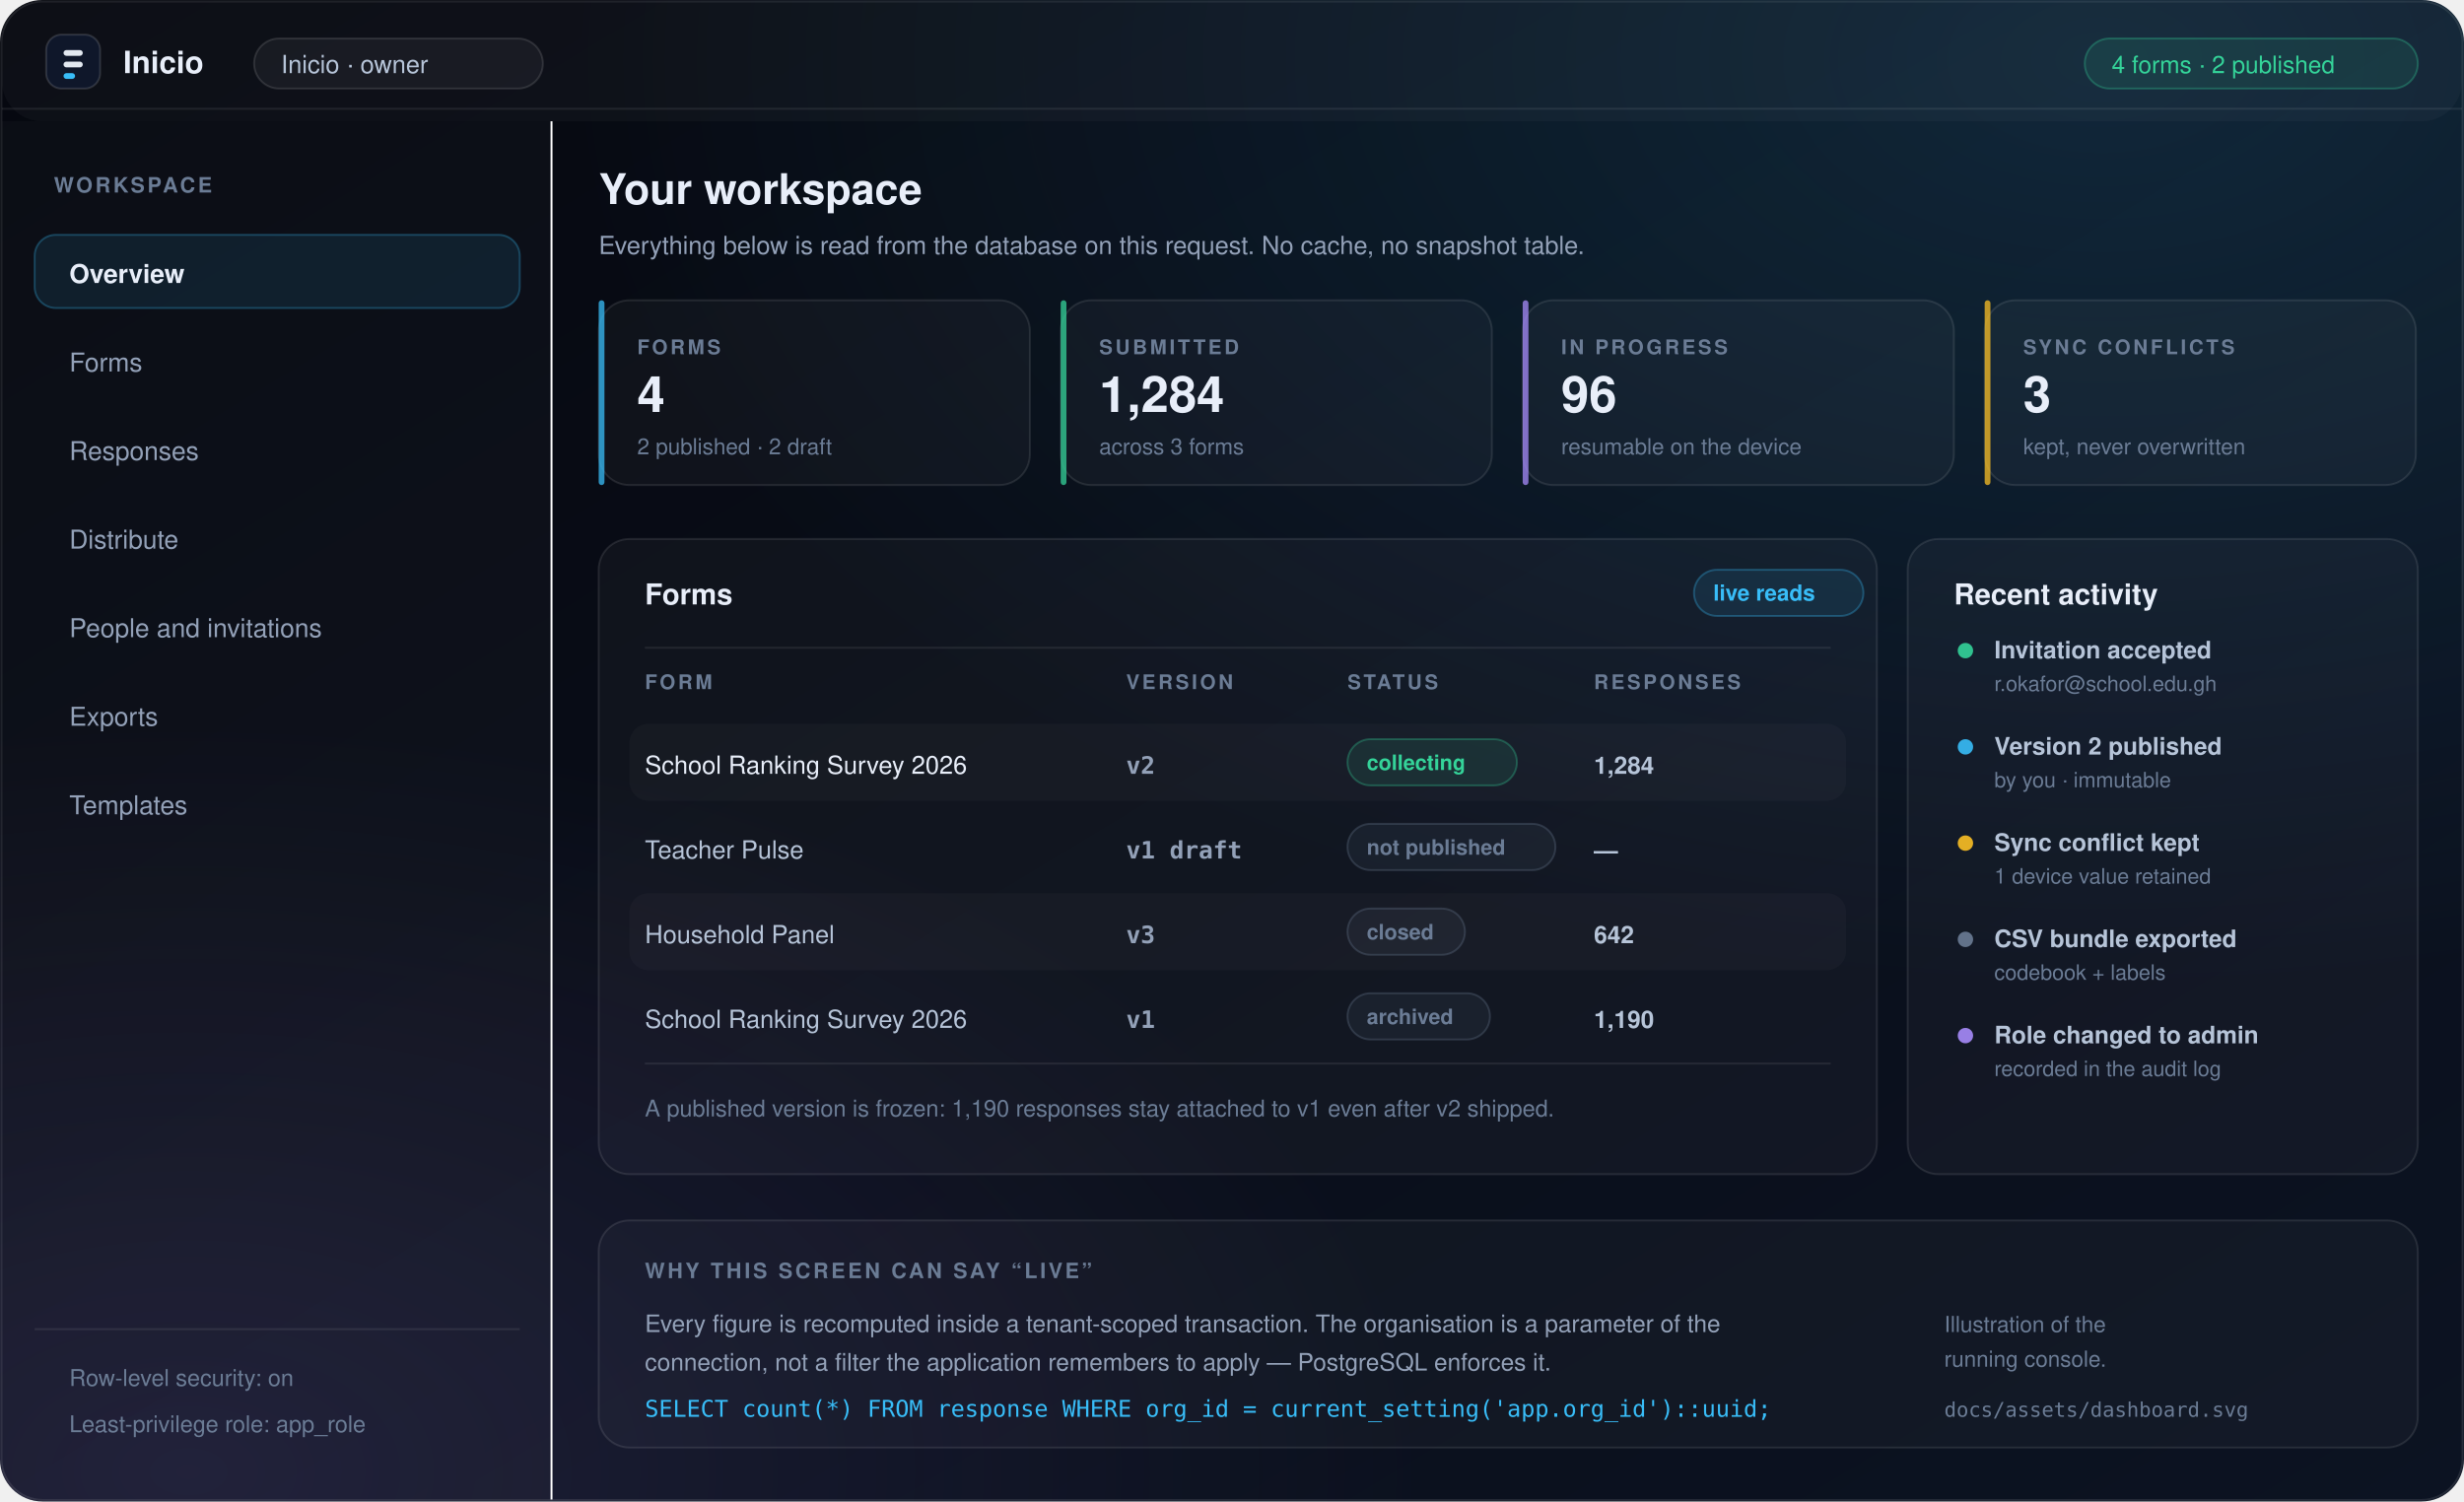
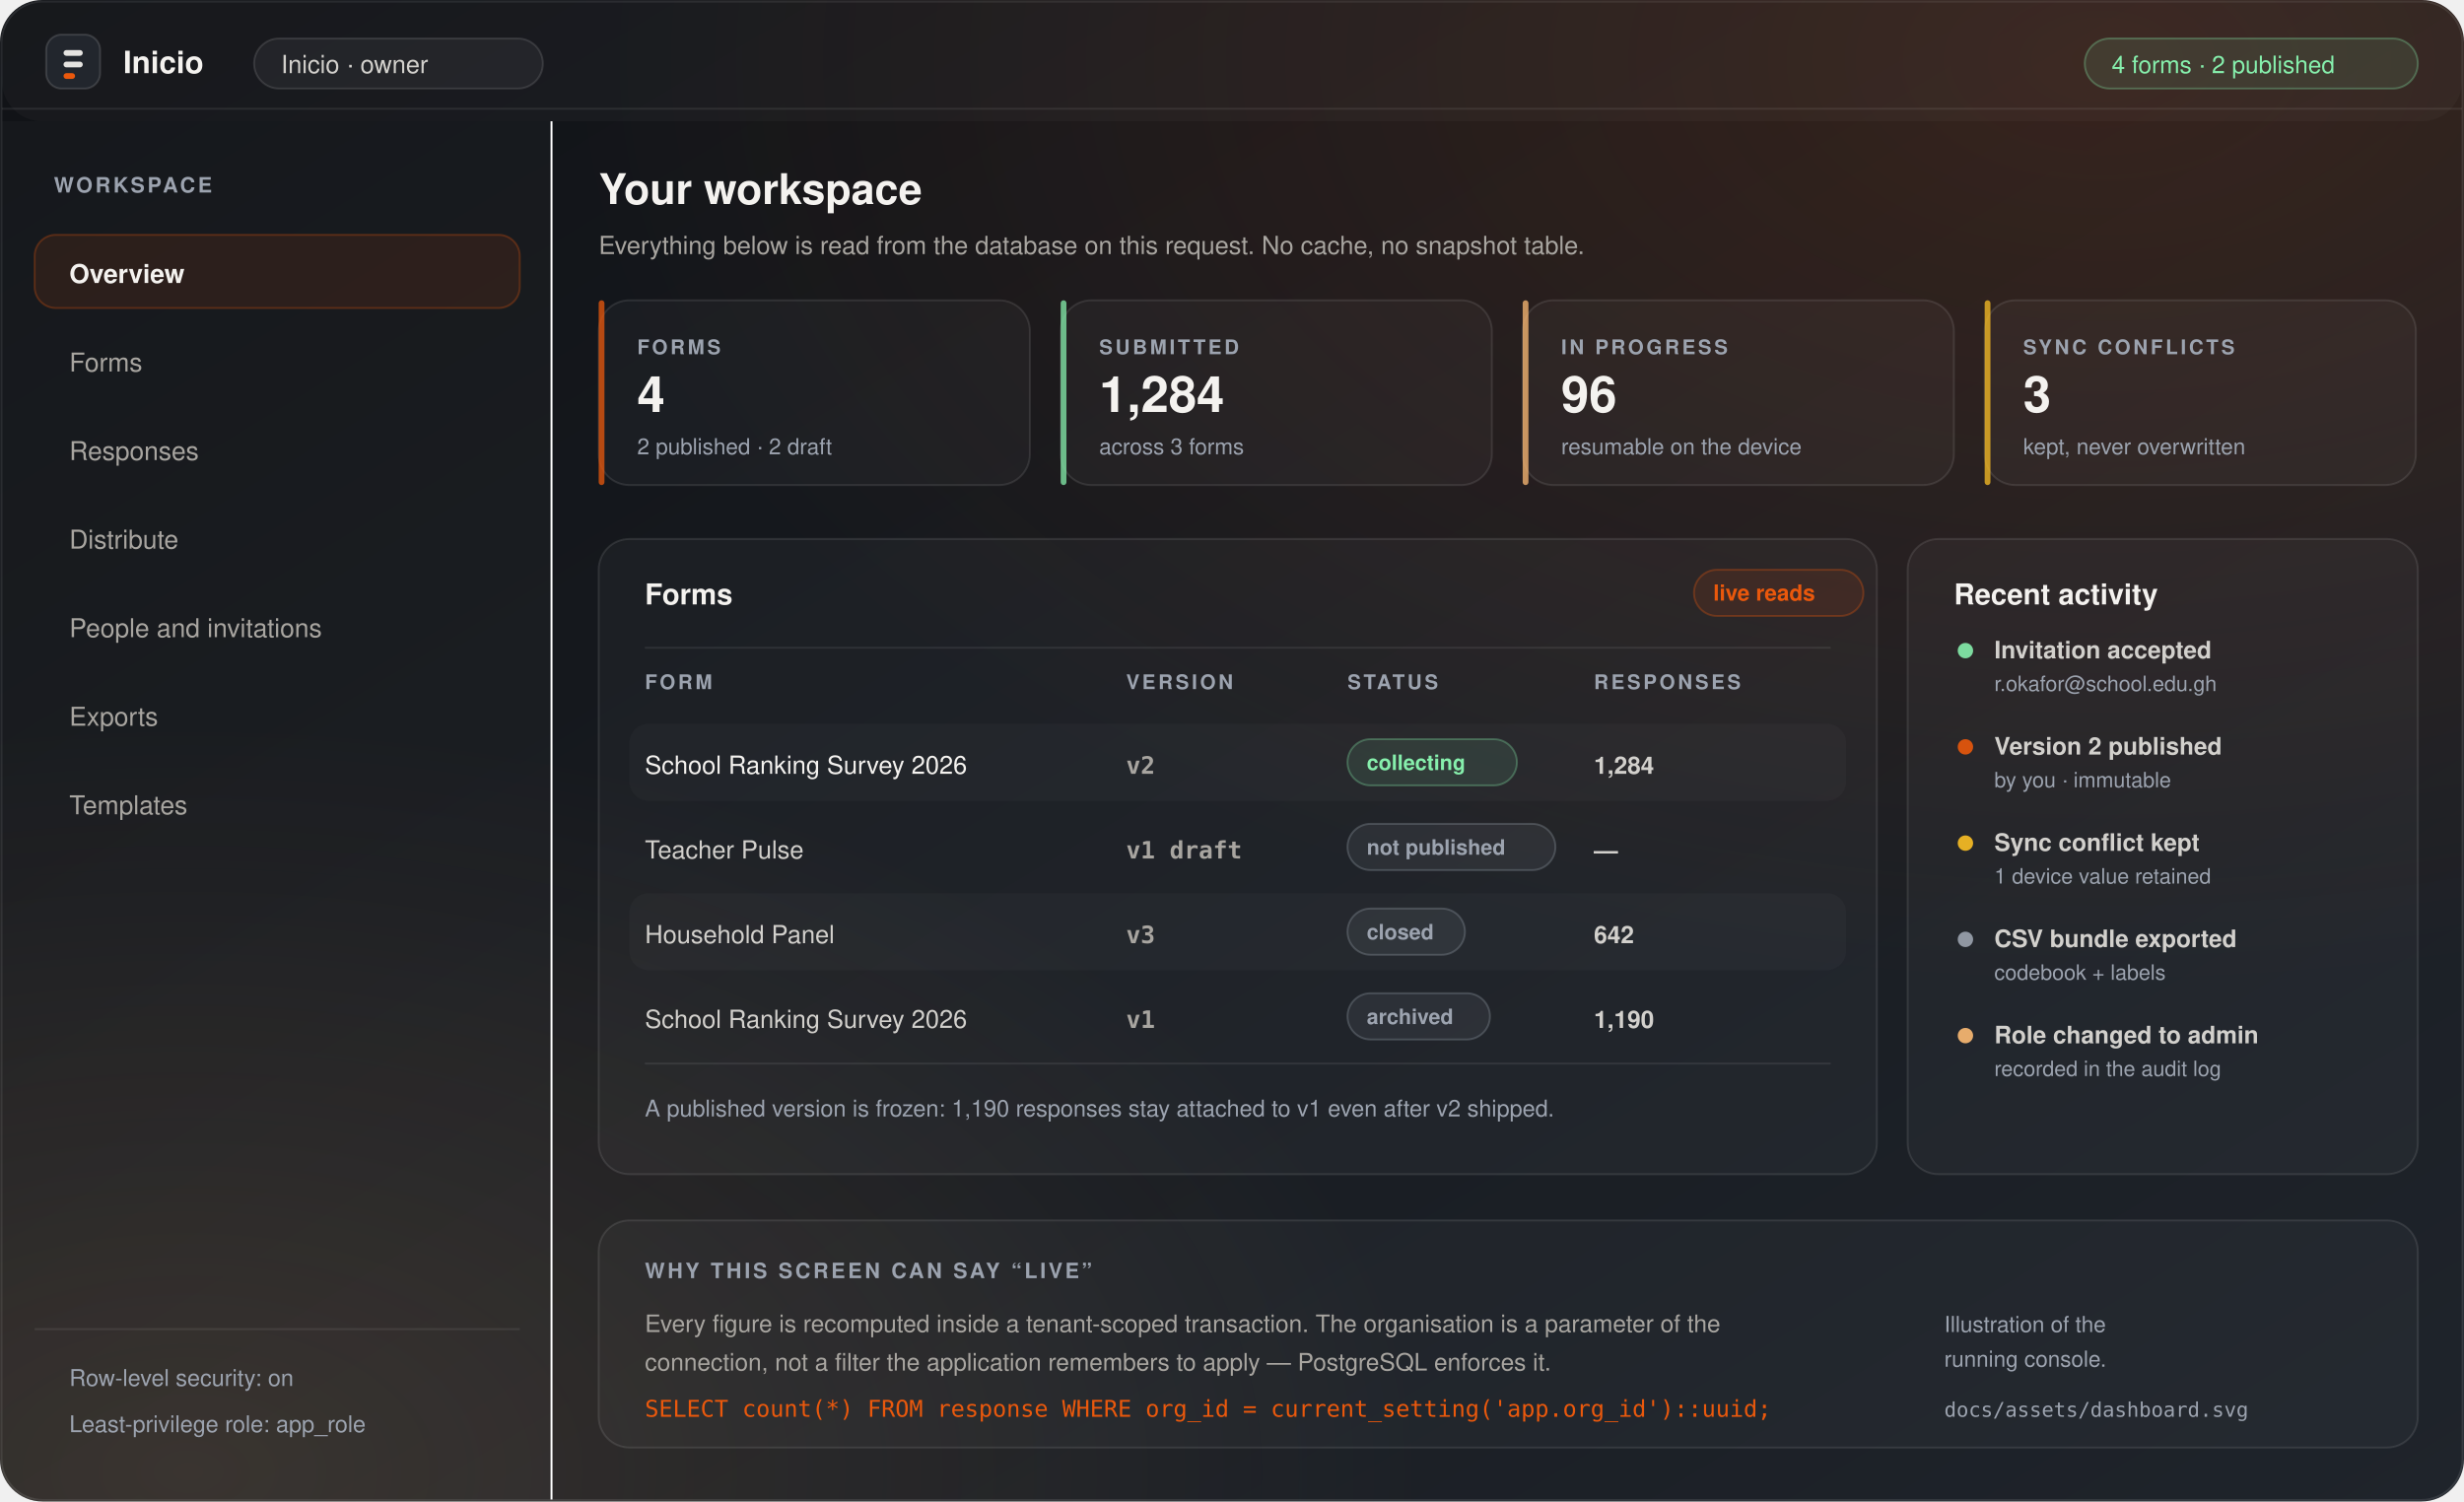
<svg xmlns="http://www.w3.org/2000/svg" viewBox="0 0 1280 780" width="1280" height="780" role="img" aria-label="The Inicio console overview: a forms table with live response counts, sync-conflict totals and recent activity">
  <defs>
    <linearGradient id="bg" x1="0" y1="0" x2="1" y2="1">
-       <stop offset="0" stop-color="#06080f" />
-       <stop offset="1" stop-color="#0c1322" />
+       <stop offset="0" stop-color="#101216" />
+       <stop offset="1" stop-color="#1f242b" />
    </linearGradient>
    <radialGradient id="glow" cx="0.85" cy="0.04" r="0.62">
-       <stop offset="0" stop-color="#38bdf8" stop-opacity="0.15" />
-       <stop offset="1" stop-color="#38bdf8" stop-opacity="0" />
+       <stop offset="0" stop-color="#ea580c" stop-opacity="0.15" />
+       <stop offset="1" stop-color="#ea580c" stop-opacity="0" />
    </radialGradient>
    <radialGradient id="glow2" cx="0.08" cy="0.98" r="0.5">
-       <stop offset="0" stop-color="#a78bfa" stop-opacity="0.13" />
-       <stop offset="1" stop-color="#a78bfa" stop-opacity="0" />
+       <stop offset="0" stop-color="#fdba74" stop-opacity="0.13" />
+       <stop offset="1" stop-color="#fdba74" stop-opacity="0" />
    </radialGradient>
  </defs>
  <rect width="1280" height="780" rx="22" fill="url(#bg)" />
  <rect width="1280" height="780" rx="22" fill="url(#glow)" />
  <rect width="1280" height="780" rx="22" fill="url(#glow2)" />
  <rect x="0.75" y="0.75" width="1278.5" height="778.5" rx="21.5" fill="none" stroke="#ffffff" stroke-opacity="0.10" />
  <g font-family="ui-sans-serif, -apple-system, 'Segoe UI', Helvetica, Arial, sans-serif">
    <rect x="1" y="1" width="1278" height="62" rx="21" fill="#ffffff" fill-opacity="0.03" />
    <rect x="1" y="56" width="1278" height="1" fill="#ffffff" fill-opacity="0.08" />
-     <rect x="24" y="18" width="28" height="28" rx="8" fill="#0f172a" stroke="#ffffff" stroke-opacity="0.14" />
-     <rect x="33" y="26" width="10" height="3" rx="1.5" fill="#e2e8f0" />
-     <rect x="33" y="32" width="10" height="3" rx="1.5" fill="#e2e8f0" />
-     <rect x="33" y="38" width="6" height="3" rx="1.5" fill="#38bdf8" />
-     <text x="64" y="38" font-size="16" font-weight="700" fill="#e8eef9">Inicio</text>
+     <rect x="24" y="18" width="28" height="28" rx="8" fill="#22262d" stroke="#ffffff" stroke-opacity="0.14" />
+     <rect x="33" y="26" width="10" height="3" rx="1.5" fill="#e5e3e0" />
+     <rect x="33" y="32" width="10" height="3" rx="1.5" fill="#e5e3e0" />
+     <rect x="33" y="38" width="6" height="3" rx="1.5" fill="#ea580c" />
+     <text x="64" y="38" font-size="16" font-weight="700" fill="#f4f2ef">Inicio</text>
    <rect x="132" y="20" width="150" height="26" rx="13" fill="#ffffff" fill-opacity="0.05" stroke="#ffffff" stroke-opacity="0.12" />
-     <text x="146" y="38" font-size="13" fill="#b6c4d8">Inicio · owner</text>
-     <rect x="1083" y="20" width="173" height="26" rx="13" fill="#34d399" fill-opacity="0.10" stroke="#34d399" stroke-opacity="0.30" />
-     <text x="1097" y="38" font-size="12.5" fill="#34d399">4 forms · 2 published</text>
+     <text x="146" y="38" font-size="13" fill="#d2d0cc">Inicio · owner</text>
+     <rect x="1083" y="20" width="173" height="26" rx="13" fill="#86efac" fill-opacity="0.10" stroke="#86efac" stroke-opacity="0.30" />
+     <text x="1097" y="38" font-size="12.5" fill="#86efac">4 forms · 2 published</text>
    <rect x="1" y="63" width="286" height="716" fill="#ffffff" fill-opacity="0.02" />
    <rect x="286" y="63" width="1" height="716" fill="#ffffff" stroke-opacity="0.08" />
-     <text x="28" y="100" font-size="11" font-weight="700" letter-spacing="1.4" fill="#6b7c95">WORKSPACE</text>
-     <rect x="18" y="122" width="252" height="38" rx="11" fill="#38bdf8" fill-opacity="0.10" stroke="#38bdf8" stroke-opacity="0.28" />
-     <text x="36" y="147" font-size="13.5" font-weight="600" fill="#e8eef9">Overview</text>
-     <text x="36" y="193" font-size="13.5" fill="#93a1b8">Forms</text>
-     <text x="36" y="239" font-size="13.5" fill="#93a1b8">Responses</text>
-     <text x="36" y="285" font-size="13.5" fill="#93a1b8">Distribute</text>
-     <text x="36" y="331" font-size="13.5" fill="#93a1b8">People and invitations</text>
-     <text x="36" y="377" font-size="13.5" fill="#93a1b8">Exports</text>
-     <text x="36" y="423" font-size="13.5" fill="#93a1b8">Templates</text>
+     <text x="28" y="100" font-size="11" font-weight="700" letter-spacing="1.4" fill="#9ca3af">WORKSPACE</text>
+     <rect x="18" y="122" width="252" height="38" rx="11" fill="#ea580c" fill-opacity="0.10" stroke="#ea580c" stroke-opacity="0.28" />
+     <text x="36" y="147" font-size="13.5" font-weight="600" fill="#f4f2ef">Overview</text>
+     <text x="36" y="193" font-size="13.5" fill="#a8a5a0">Forms</text>
+     <text x="36" y="239" font-size="13.5" fill="#a8a5a0">Responses</text>
+     <text x="36" y="285" font-size="13.5" fill="#a8a5a0">Distribute</text>
+     <text x="36" y="331" font-size="13.5" fill="#a8a5a0">People and invitations</text>
+     <text x="36" y="377" font-size="13.5" fill="#a8a5a0">Exports</text>
+     <text x="36" y="423" font-size="13.5" fill="#a8a5a0">Templates</text>
    <rect x="18" y="690" width="252" height="1" fill="#ffffff" fill-opacity="0.08" />
-     <text x="36" y="720" font-size="12" fill="#6b7c95">Row-level security: on</text>
-     <text x="36" y="744" font-size="12" fill="#6b7c95">Least-privilege role: app_role</text>
-     <text x="311" y="106" font-size="22" font-weight="700" fill="#e8eef9">Your workspace</text>
-     <text x="311" y="132" font-size="13" font-weight="400" fill="#93a1b8">Everything below is read from the database on this request. No cache, no snapshot table.</text>
+     <text x="36" y="720" font-size="12" fill="#9ca3af">Row-level security: on</text>
+     <text x="36" y="744" font-size="12" fill="#9ca3af">Least-privilege role: app_role</text>
+     <text x="311" y="106" font-size="22" font-weight="700" fill="#f4f2ef">Your workspace</text>
+     <text x="311" y="132" font-size="13" font-weight="400" fill="#a8a5a0">Everything below is read from the database on this request. No cache, no snapshot table.</text>
    <rect x="311" y="156" width="224" height="96" rx="16" fill="#ffffff" fill-opacity="0.035" stroke="#ffffff" stroke-opacity="0.1" />
-     <rect x="311" y="156" width="3" height="96" rx="1.5" fill="#38bdf8" fill-opacity="0.75" />
-     <text x="331" y="184" font-size="10.5" font-weight="700" letter-spacing="1.4" fill="#6b7c95">FORMS</text>
-     <text x="331" y="214" font-size="26" font-weight="700" fill="#e8eef9">4</text>
-     <text x="331" y="236" font-size="11.5" font-weight="400" fill="#6b7c95">2 published · 2 draft</text>
+     <rect x="311" y="156" width="3" height="96" rx="1.5" fill="#ea580c" fill-opacity="0.75" />
+     <text x="331" y="184" font-size="10.5" font-weight="700" letter-spacing="1.4" fill="#9ca3af">FORMS</text>
+     <text x="331" y="214" font-size="26" font-weight="700" fill="#f4f2ef">4</text>
+     <text x="331" y="236" font-size="11.5" font-weight="400" fill="#9ca3af">2 published · 2 draft</text>
    <rect x="551" y="156" width="224" height="96" rx="16" fill="#ffffff" fill-opacity="0.035" stroke="#ffffff" stroke-opacity="0.1" />
-     <rect x="551" y="156" width="3" height="96" rx="1.5" fill="#34d399" fill-opacity="0.75" />
-     <text x="571" y="184" font-size="10.5" font-weight="700" letter-spacing="1.4" fill="#6b7c95">SUBMITTED</text>
-     <text x="571" y="214" font-size="26" font-weight="700" fill="#e8eef9">1,284</text>
-     <text x="571" y="236" font-size="11.5" font-weight="400" fill="#6b7c95">across 3 forms</text>
+     <rect x="551" y="156" width="3" height="96" rx="1.5" fill="#86efac" fill-opacity="0.75" />
+     <text x="571" y="184" font-size="10.5" font-weight="700" letter-spacing="1.4" fill="#9ca3af">SUBMITTED</text>
+     <text x="571" y="214" font-size="26" font-weight="700" fill="#f4f2ef">1,284</text>
+     <text x="571" y="236" font-size="11.5" font-weight="400" fill="#9ca3af">across 3 forms</text>
    <rect x="791" y="156" width="224" height="96" rx="16" fill="#ffffff" fill-opacity="0.035" stroke="#ffffff" stroke-opacity="0.1" />
-     <rect x="791" y="156" width="3" height="96" rx="1.5" fill="#a78bfa" fill-opacity="0.75" />
-     <text x="811" y="184" font-size="10.5" font-weight="700" letter-spacing="1.4" fill="#6b7c95">IN PROGRESS</text>
-     <text x="811" y="214" font-size="26" font-weight="700" fill="#e8eef9">96</text>
-     <text x="811" y="236" font-size="11.5" font-weight="400" fill="#6b7c95">resumable on the device</text>
+     <rect x="791" y="156" width="3" height="96" rx="1.5" fill="#fdba74" fill-opacity="0.75" />
+     <text x="811" y="184" font-size="10.5" font-weight="700" letter-spacing="1.4" fill="#9ca3af">IN PROGRESS</text>
+     <text x="811" y="214" font-size="26" font-weight="700" fill="#f4f2ef">96</text>
+     <text x="811" y="236" font-size="11.5" font-weight="400" fill="#9ca3af">resumable on the device</text>
    <rect x="1031" y="156" width="224" height="96" rx="16" fill="#ffffff" fill-opacity="0.035" stroke="#ffffff" stroke-opacity="0.1" />
    <rect x="1031" y="156" width="3" height="96" rx="1.5" fill="#fbbf24" fill-opacity="0.75" />
-     <text x="1051" y="184" font-size="10.5" font-weight="700" letter-spacing="1.4" fill="#6b7c95">SYNC CONFLICTS</text>
-     <text x="1051" y="214" font-size="26" font-weight="700" fill="#e8eef9">3</text>
-     <text x="1051" y="236" font-size="11.5" font-weight="400" fill="#6b7c95">kept, never overwritten</text>
+     <text x="1051" y="184" font-size="10.5" font-weight="700" letter-spacing="1.4" fill="#9ca3af">SYNC CONFLICTS</text>
+     <text x="1051" y="214" font-size="26" font-weight="700" fill="#f4f2ef">3</text>
+     <text x="1051" y="236" font-size="11.5" font-weight="400" fill="#9ca3af">kept, never overwritten</text>
    <rect x="311" y="280" width="664" height="330" rx="16" fill="#ffffff" fill-opacity="0.035" stroke="#ffffff" stroke-opacity="0.1" />
-     <text x="335" y="314" font-size="15" font-weight="700" fill="#e8eef9">Forms</text>
-     <rect x="880" y="296" width="88" height="24" rx="12" fill="#38bdf8" fill-opacity="0.10" stroke="#38bdf8" stroke-opacity="0.30" />
-     <text x="890" y="312" font-size="11.5" font-weight="600" fill="#38bdf8">live reads</text>
+     <text x="335" y="314" font-size="15" font-weight="700" fill="#f4f2ef">Forms</text>
+     <rect x="880" y="296" width="88" height="24" rx="12" fill="#ea580c" fill-opacity="0.10" stroke="#ea580c" stroke-opacity="0.30" />
+     <text x="890" y="312" font-size="11.5" font-weight="600" fill="#ea580c">live reads</text>
    <rect x="335" y="336" width="616" height="1" fill="#ffffff" fill-opacity="0.08" />
-     <text x="335" y="358" font-size="10.5" font-weight="700" letter-spacing="1.4" fill="#6b7c95">FORM</text>
-     <text x="585" y="358" font-size="10.5" font-weight="700" letter-spacing="1.4" fill="#6b7c95">VERSION</text>
-     <text x="700" y="358" font-size="10.5" font-weight="700" letter-spacing="1.4" fill="#6b7c95">STATUS</text>
-     <text x="828" y="358" font-size="10.5" font-weight="700" letter-spacing="1.4" fill="#6b7c95">RESPONSES</text>
+     <text x="335" y="358" font-size="10.5" font-weight="700" letter-spacing="1.4" fill="#9ca3af">FORM</text>
+     <text x="585" y="358" font-size="10.5" font-weight="700" letter-spacing="1.4" fill="#9ca3af">VERSION</text>
+     <text x="700" y="358" font-size="10.5" font-weight="700" letter-spacing="1.4" fill="#9ca3af">STATUS</text>
+     <text x="828" y="358" font-size="10.5" font-weight="700" letter-spacing="1.4" fill="#9ca3af">RESPONSES</text>
    <rect x="327" y="376" width="632" height="40" rx="10" fill="#ffffff" fill-opacity="0.025" />
-     <text x="335" y="402" font-size="13" font-weight="400" fill="#e8eef9">School Ranking Survey 2026</text>
-     <text x="585" y="402" font-size="12.5" font-weight="600" fill="#93a1b8" font-family="ui-monospace, SFMono-Regular, Menlo, Consolas, monospace">v2</text>
-     <rect x="700" y="384" width="88" height="24" rx="12" fill="#34d399" fill-opacity="0.10" stroke="#34d399" stroke-opacity="0.30" />
-     <text x="710" y="400" font-size="11" font-weight="600" fill="#34d399">collecting</text>
-     <text x="828" y="402" font-size="12.5" font-weight="600" fill="#b6c4d8">1,284</text>
-     <text x="335" y="446" font-size="13" font-weight="400" fill="#b6c4d8">Teacher Pulse</text>
-     <text x="585" y="446" font-size="12.5" font-weight="600" fill="#93a1b8" font-family="ui-monospace, SFMono-Regular, Menlo, Consolas, monospace">v1 draft</text>
-     <rect x="700" y="428" width="108" height="24" rx="12" fill="#6b7c95" fill-opacity="0.10" stroke="#6b7c95" stroke-opacity="0.30" />
-     <text x="710" y="444" font-size="11" font-weight="600" fill="#6b7c95">not published</text>
-     <text x="828" y="446" font-size="12.5" font-weight="600" fill="#b6c4d8">—</text>
+     <text x="335" y="402" font-size="13" font-weight="400" fill="#f4f2ef">School Ranking Survey 2026</text>
+     <text x="585" y="402" font-size="12.5" font-weight="600" fill="#a8a5a0" font-family="ui-monospace, SFMono-Regular, Menlo, Consolas, monospace">v2</text>
+     <rect x="700" y="384" width="88" height="24" rx="12" fill="#86efac" fill-opacity="0.10" stroke="#86efac" stroke-opacity="0.30" />
+     <text x="710" y="400" font-size="11" font-weight="600" fill="#86efac">collecting</text>
+     <text x="828" y="402" font-size="12.5" font-weight="600" fill="#d2d0cc">1,284</text>
+     <text x="335" y="446" font-size="13" font-weight="400" fill="#d2d0cc">Teacher Pulse</text>
+     <text x="585" y="446" font-size="12.5" font-weight="600" fill="#a8a5a0" font-family="ui-monospace, SFMono-Regular, Menlo, Consolas, monospace">v1 draft</text>
+     <rect x="700" y="428" width="108" height="24" rx="12" fill="#9ca3af" fill-opacity="0.10" stroke="#9ca3af" stroke-opacity="0.30" />
+     <text x="710" y="444" font-size="11" font-weight="600" fill="#9ca3af">not published</text>
+     <text x="828" y="446" font-size="12.5" font-weight="600" fill="#d2d0cc">—</text>
    <rect x="327" y="464" width="632" height="40" rx="10" fill="#ffffff" fill-opacity="0.025" />
-     <text x="335" y="490" font-size="13" font-weight="400" fill="#b6c4d8">Household Panel</text>
-     <text x="585" y="490" font-size="12.5" font-weight="600" fill="#93a1b8" font-family="ui-monospace, SFMono-Regular, Menlo, Consolas, monospace">v3</text>
-     <rect x="700" y="472" width="61" height="24" rx="12" fill="#6b7c95" fill-opacity="0.10" stroke="#6b7c95" stroke-opacity="0.30" />
-     <text x="710" y="488" font-size="11" font-weight="600" fill="#6b7c95">closed</text>
-     <text x="828" y="490" font-size="12.5" font-weight="600" fill="#b6c4d8">642</text>
-     <text x="335" y="534" font-size="13" font-weight="400" fill="#b6c4d8">School Ranking Survey 2026</text>
-     <text x="585" y="534" font-size="12.5" font-weight="600" fill="#93a1b8" font-family="ui-monospace, SFMono-Regular, Menlo, Consolas, monospace">v1</text>
-     <rect x="700" y="516" width="74" height="24" rx="12" fill="#6b7c95" fill-opacity="0.10" stroke="#6b7c95" stroke-opacity="0.30" />
-     <text x="710" y="532" font-size="11" font-weight="600" fill="#6b7c95">archived</text>
-     <text x="828" y="534" font-size="12.5" font-weight="600" fill="#b6c4d8">1,190</text>
+     <text x="335" y="490" font-size="13" font-weight="400" fill="#d2d0cc">Household Panel</text>
+     <text x="585" y="490" font-size="12.5" font-weight="600" fill="#a8a5a0" font-family="ui-monospace, SFMono-Regular, Menlo, Consolas, monospace">v3</text>
+     <rect x="700" y="472" width="61" height="24" rx="12" fill="#9ca3af" fill-opacity="0.10" stroke="#9ca3af" stroke-opacity="0.30" />
+     <text x="710" y="488" font-size="11" font-weight="600" fill="#9ca3af">closed</text>
+     <text x="828" y="490" font-size="12.5" font-weight="600" fill="#d2d0cc">642</text>
+     <text x="335" y="534" font-size="13" font-weight="400" fill="#d2d0cc">School Ranking Survey 2026</text>
+     <text x="585" y="534" font-size="12.5" font-weight="600" fill="#a8a5a0" font-family="ui-monospace, SFMono-Regular, Menlo, Consolas, monospace">v1</text>
+     <rect x="700" y="516" width="74" height="24" rx="12" fill="#9ca3af" fill-opacity="0.10" stroke="#9ca3af" stroke-opacity="0.30" />
+     <text x="710" y="532" font-size="11" font-weight="600" fill="#9ca3af">archived</text>
+     <text x="828" y="534" font-size="12.5" font-weight="600" fill="#d2d0cc">1,190</text>
    <rect x="335" y="552" width="616" height="1" fill="#ffffff" fill-opacity="0.08" />
-     <text x="335" y="580" font-size="12" font-weight="400" fill="#6b7c95">A published version is frozen: 1,190 responses stay attached to v1 even after v2 shipped.</text>
+     <text x="335" y="580" font-size="12" font-weight="400" fill="#9ca3af">A published version is frozen: 1,190 responses stay attached to v1 even after v2 shipped.</text>
    <rect x="991" y="280" width="265" height="330" rx="16" fill="#ffffff" fill-opacity="0.035" stroke="#ffffff" stroke-opacity="0.1" />
-     <text x="1015" y="314" font-size="15" font-weight="700" fill="#e8eef9">Recent activity</text>
-     <circle cx="1021" cy="338" r="4" fill="#34d399" fill-opacity="0.9" />
-     <text x="1036" y="342" font-size="12.5" font-weight="600" fill="#b6c4d8">Invitation accepted</text>
-     <text x="1036" y="359" font-size="11" font-weight="400" fill="#6b7c95">r.okafor@school.edu.gh</text>
-     <circle cx="1021" cy="388" r="4" fill="#38bdf8" fill-opacity="0.9" />
-     <text x="1036" y="392" font-size="12.5" font-weight="600" fill="#b6c4d8">Version 2 published</text>
-     <text x="1036" y="409" font-size="11" font-weight="400" fill="#6b7c95">by you · immutable</text>
+     <text x="1015" y="314" font-size="15" font-weight="700" fill="#f4f2ef">Recent activity</text>
+     <circle cx="1021" cy="338" r="4" fill="#86efac" fill-opacity="0.9" />
+     <text x="1036" y="342" font-size="12.5" font-weight="600" fill="#d2d0cc">Invitation accepted</text>
+     <text x="1036" y="359" font-size="11" font-weight="400" fill="#9ca3af">r.okafor@school.edu.gh</text>
+     <circle cx="1021" cy="388" r="4" fill="#ea580c" fill-opacity="0.9" />
+     <text x="1036" y="392" font-size="12.5" font-weight="600" fill="#d2d0cc">Version 2 published</text>
+     <text x="1036" y="409" font-size="11" font-weight="400" fill="#9ca3af">by you · immutable</text>
    <circle cx="1021" cy="438" r="4" fill="#fbbf24" fill-opacity="0.9" />
-     <text x="1036" y="442" font-size="12.5" font-weight="600" fill="#b6c4d8">Sync conflict kept</text>
-     <text x="1036" y="459" font-size="11" font-weight="400" fill="#6b7c95">1 device value retained</text>
-     <circle cx="1021" cy="488" r="4" fill="#6b7c95" fill-opacity="0.9" />
-     <text x="1036" y="492" font-size="12.5" font-weight="600" fill="#b6c4d8">CSV bundle exported</text>
-     <text x="1036" y="509" font-size="11" font-weight="400" fill="#6b7c95">codebook + labels</text>
-     <circle cx="1021" cy="538" r="4" fill="#a78bfa" fill-opacity="0.9" />
-     <text x="1036" y="542" font-size="12.5" font-weight="600" fill="#b6c4d8">Role changed to admin</text>
-     <text x="1036" y="559" font-size="11" font-weight="400" fill="#6b7c95">recorded in the audit log</text>
+     <text x="1036" y="442" font-size="12.5" font-weight="600" fill="#d2d0cc">Sync conflict kept</text>
+     <text x="1036" y="459" font-size="11" font-weight="400" fill="#9ca3af">1 device value retained</text>
+     <circle cx="1021" cy="488" r="4" fill="#9ca3af" fill-opacity="0.9" />
+     <text x="1036" y="492" font-size="12.5" font-weight="600" fill="#d2d0cc">CSV bundle exported</text>
+     <text x="1036" y="509" font-size="11" font-weight="400" fill="#9ca3af">codebook + labels</text>
+     <circle cx="1021" cy="538" r="4" fill="#fdba74" fill-opacity="0.9" />
+     <text x="1036" y="542" font-size="12.5" font-weight="600" fill="#d2d0cc">Role changed to admin</text>
+     <text x="1036" y="559" font-size="11" font-weight="400" fill="#9ca3af">recorded in the audit log</text>
    <rect x="311" y="634" width="945" height="118" rx="16" fill="#ffffff" fill-opacity="0.03" stroke="#ffffff" stroke-opacity="0.1" />
-     <text x="335" y="664" font-size="11" font-weight="700" letter-spacing="1.4" fill="#6b7c95">WHY THIS SCREEN CAN SAY “LIVE”</text>
-     <text x="335" y="692" font-size="12.5" font-weight="400" fill="#93a1b8">Every figure is recomputed inside a tenant-scoped transaction. The organisation is a parameter of the</text>
-     <text x="335" y="712" font-size="12.5" font-weight="400" fill="#93a1b8">connection, not a filter the application remembers to apply — PostgreSQL enforces it.</text>
-     <text x="335" y="736" font-size="12" font-weight="500" fill="#38bdf8" font-family="ui-monospace, SFMono-Regular, Menlo, Consolas, monospace">SELECT count(*) FROM response WHERE org_id = current_setting('app.org_id')::uuid;</text>
-     <text x="1010" y="692" font-size="11.5" font-weight="400" fill="#6b7c95">Illustration of the</text>
-     <text x="1010" y="710" font-size="11.5" font-weight="400" fill="#6b7c95">running console.</text>
-     <text x="1010" y="736" font-size="10.5" font-weight="400" fill="#6b7c95" font-family="ui-monospace, SFMono-Regular, Menlo, Consolas, monospace">docs/assets/dashboard.svg</text>
+     <text x="335" y="664" font-size="11" font-weight="700" letter-spacing="1.4" fill="#9ca3af">WHY THIS SCREEN CAN SAY “LIVE”</text>
+     <text x="335" y="692" font-size="12.5" font-weight="400" fill="#a8a5a0">Every figure is recomputed inside a tenant-scoped transaction. The organisation is a parameter of the</text>
+     <text x="335" y="712" font-size="12.5" font-weight="400" fill="#a8a5a0">connection, not a filter the application remembers to apply — PostgreSQL enforces it.</text>
+     <text x="335" y="736" font-size="12" font-weight="500" fill="#ea580c" font-family="ui-monospace, SFMono-Regular, Menlo, Consolas, monospace">SELECT count(*) FROM response WHERE org_id = current_setting('app.org_id')::uuid;</text>
+     <text x="1010" y="692" font-size="11.5" font-weight="400" fill="#9ca3af">Illustration of the</text>
+     <text x="1010" y="710" font-size="11.5" font-weight="400" fill="#9ca3af">running console.</text>
+     <text x="1010" y="736" font-size="10.5" font-weight="400" fill="#9ca3af" font-family="ui-monospace, SFMono-Regular, Menlo, Consolas, monospace">docs/assets/dashboard.svg</text>
  </g>
</svg>
